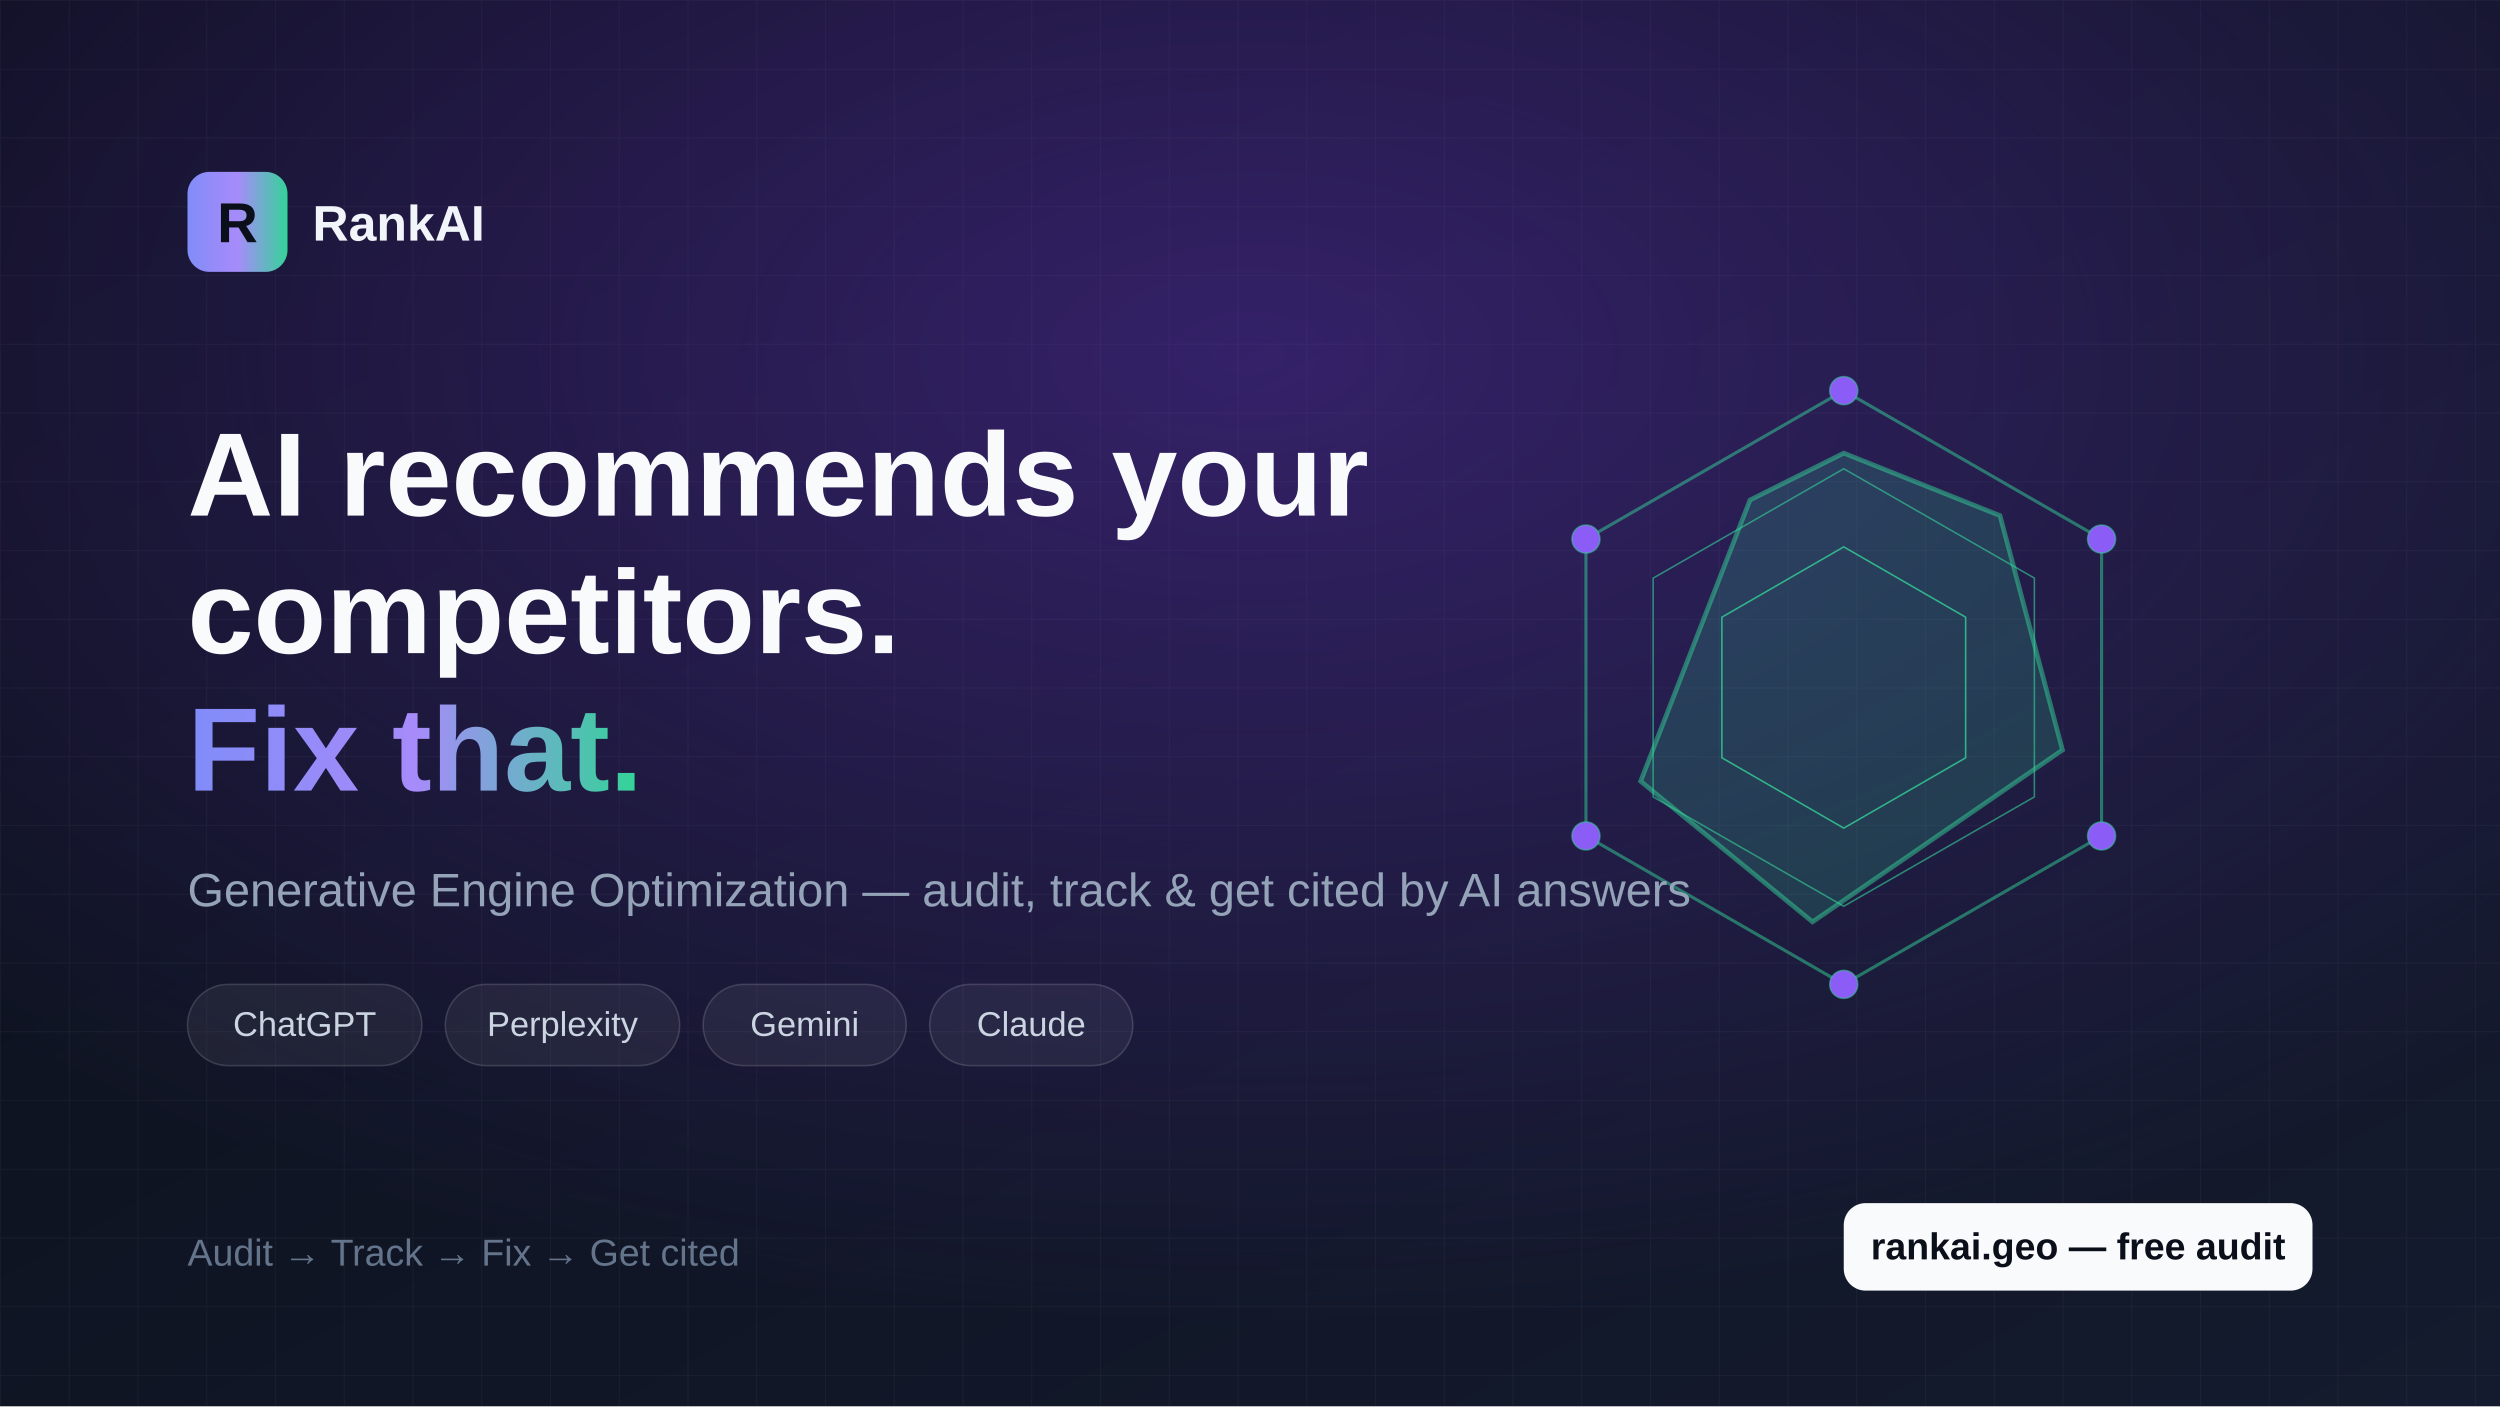
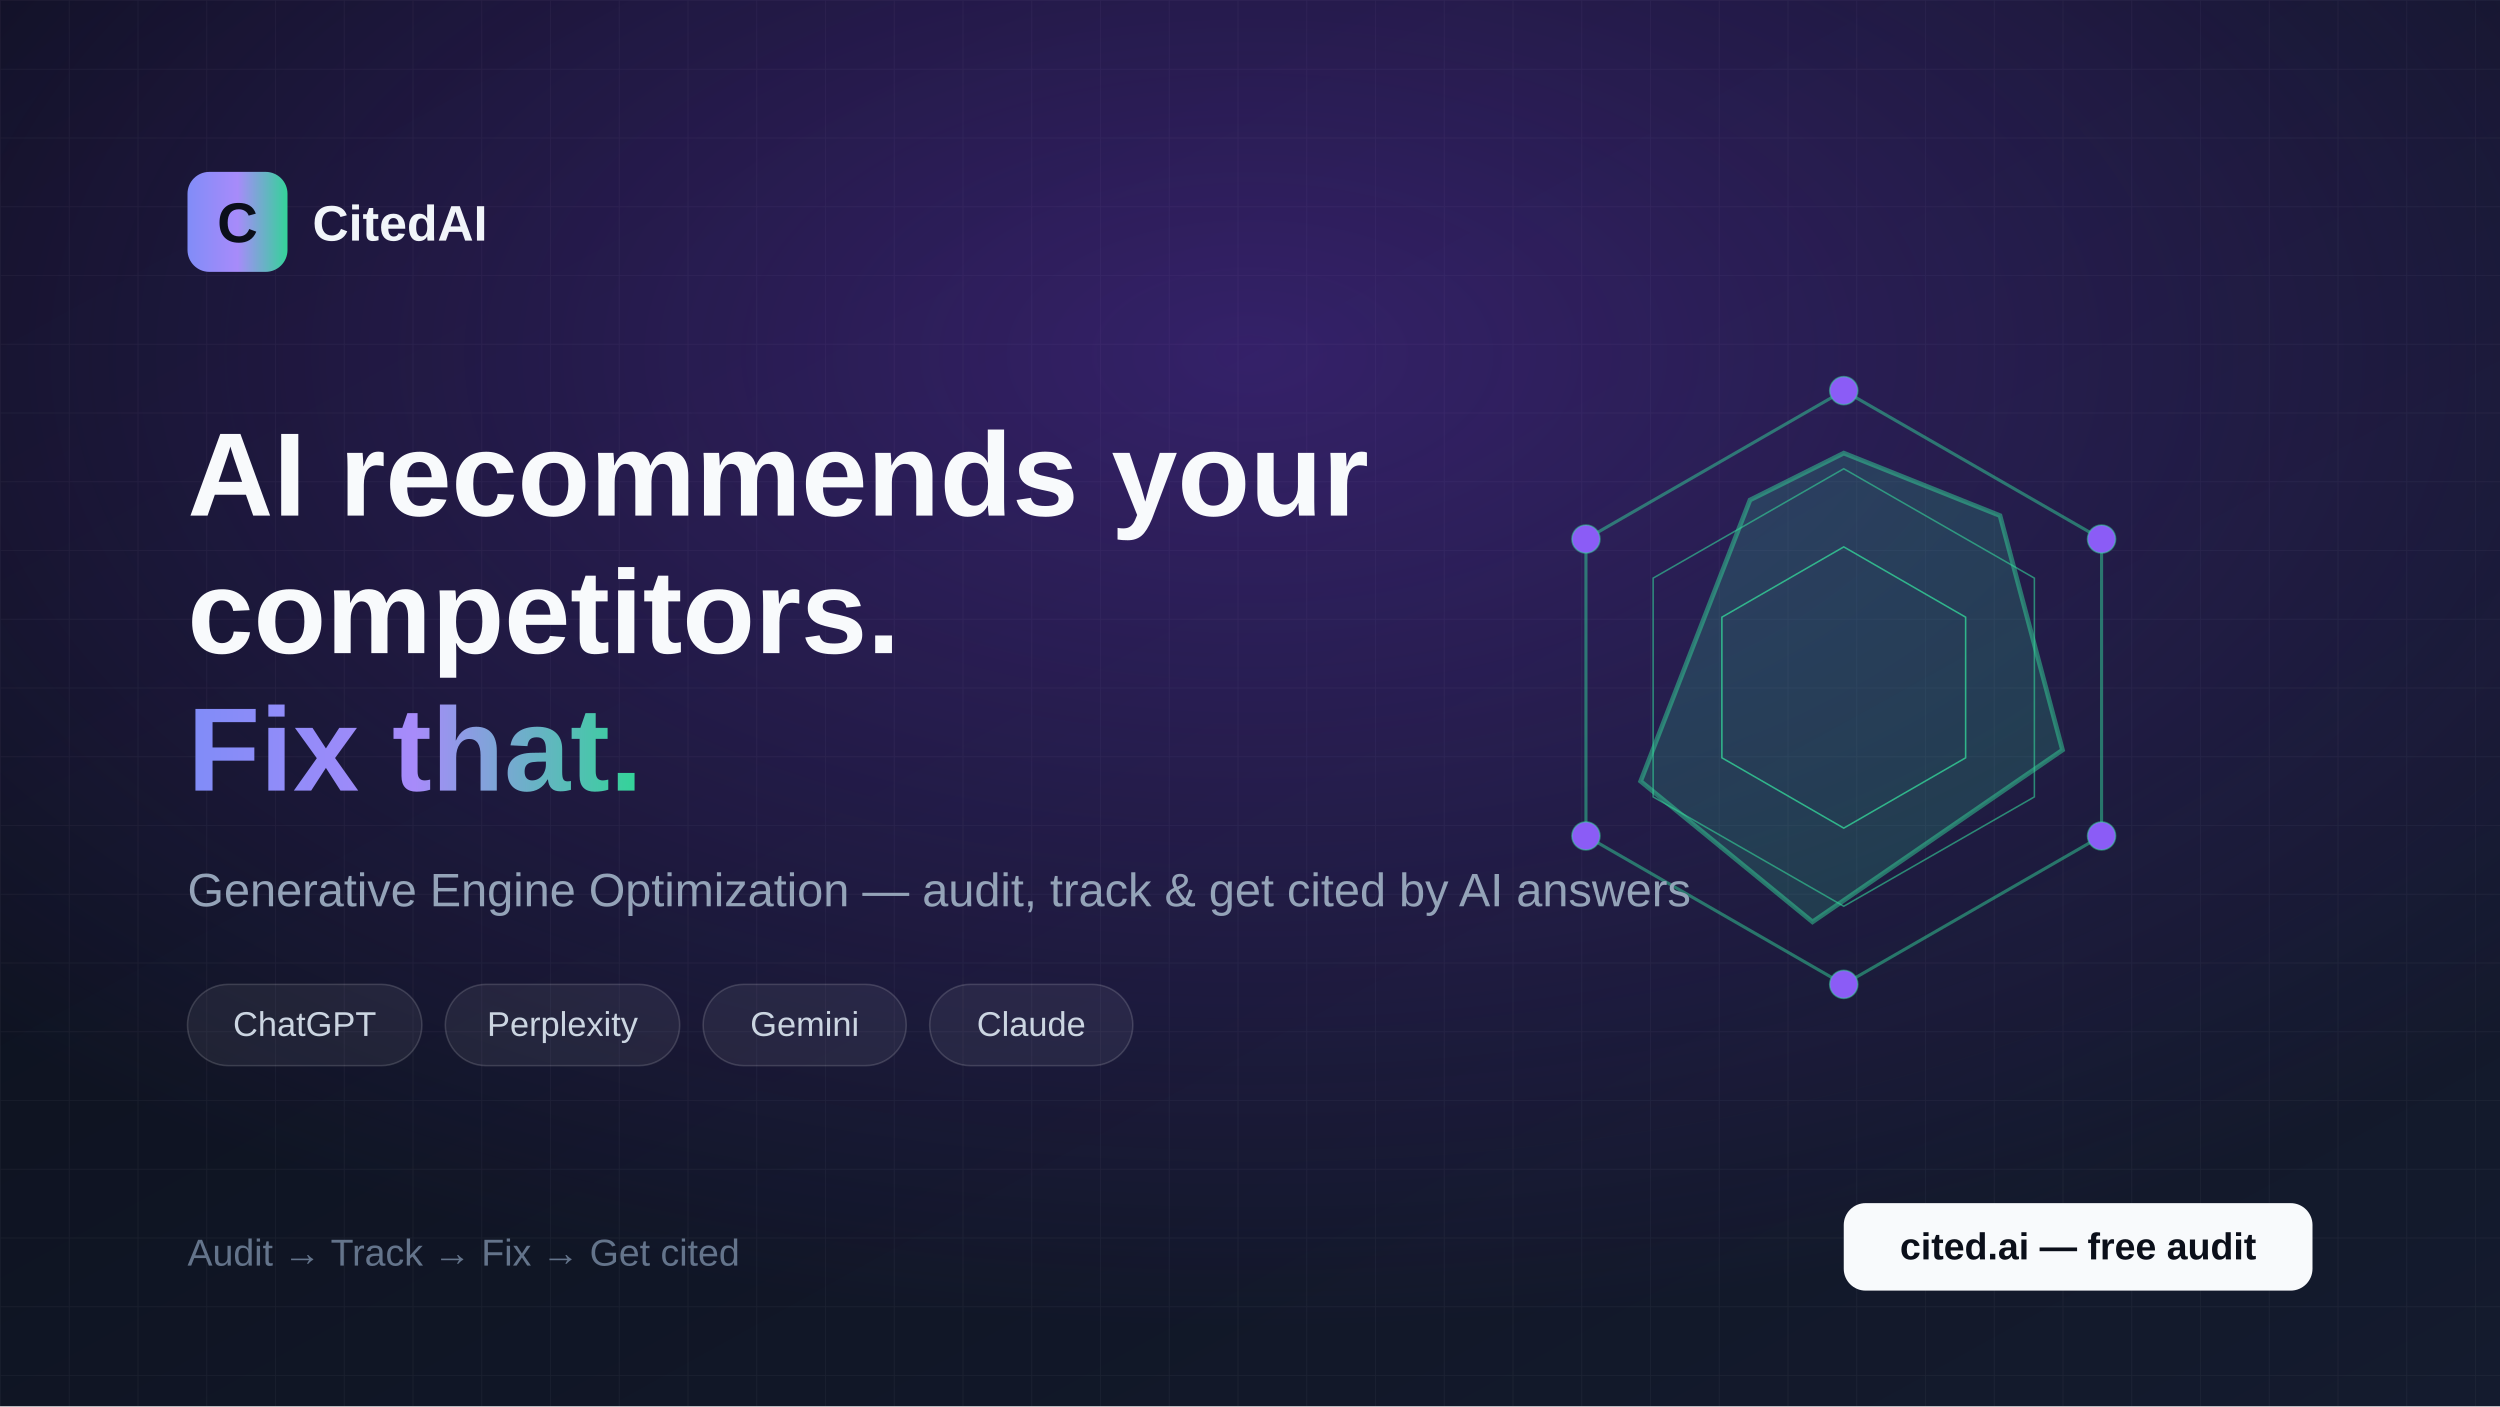
<svg xmlns="http://www.w3.org/2000/svg" width="1600" height="900" viewBox="0 0 1600 900">
  <defs>
    <linearGradient id="bg" x1="0" y1="0" x2="1" y2="1">
      <stop offset="0" stop-color="#0B0F1A" />
      <stop offset="1" stop-color="#141B2E" />
    </linearGradient>
    <linearGradient id="accent" x1="0" y1="0" x2="1" y2="0">
      <stop offset="0" stop-color="#818CF8" />
      <stop offset="0.5" stop-color="#A78BFA" />
      <stop offset="1" stop-color="#34D399" />
    </linearGradient>
    <radialGradient id="glow" cx="0.5" cy="0.25" r="0.7">
      <stop offset="0" stop-color="#7C3AED" stop-opacity="0.35" />
      <stop offset="1" stop-color="#7C3AED" stop-opacity="0" />
    </radialGradient>
    <pattern id="grid" width="44" height="44" patternUnits="userSpaceOnUse">
      <path d="M44 0H0V44" fill="none" stroke="#FFFFFF" stroke-opacity="0.05" />
    </pattern>
  </defs>
  <rect width="1600" height="900" fill="url(#bg)" />
  <rect width="1600" height="900" fill="url(#grid)" />
  <rect width="1600" height="900" fill="url(#glow)" />
  <g transform="translate(1180,440)" fill="none" stroke="#34D399" stroke-opacity="0.5">
    <polygon points="0,-190 165,-95 165,95 0,190 -165,95 -165,-95" stroke-width="2" />
    <polygon points="0,-140 122,-70 122,70 0,140 -122,70 -122,-70" stroke-opacity="0.6" />
    <polygon points="0,-90 78,-45 78,45 0,90 -78,45 -78,-45" stroke-opacity="0.8" />
    <polygon points="0,-150 100,-110 140,40 -20,150 -130,60 -60,-120" fill="#34D399" fill-opacity="0.18" stroke="#34D399" stroke-width="3" />
    <circle cx="0" cy="-190" r="9" fill="#8B5CF6" />
    <circle cx="165" cy="-95" r="9" fill="#8B5CF6" />
    <circle cx="165" cy="95" r="9" fill="#8B5CF6" />
    <circle cx="0" cy="190" r="9" fill="#8B5CF6" />
    <circle cx="-165" cy="95" r="9" fill="#8B5CF6" />
    <circle cx="-165" cy="-95" r="9" fill="#8B5CF6" />
  </g>
  <g transform="translate(120,110)">
    <rect width="64" height="64" rx="14" fill="url(#accent)" />
-     <text x="32" y="45" text-anchor="middle" font-family="Arial, sans-serif" font-size="36" font-weight="bold" fill="#0B0F1A">R</text>
-     <text x="80" y="44" font-family="Arial, sans-serif" font-size="32" font-weight="bold" fill="#F1F5F9">RankAI</text>
+     <text x="32" y="45" text-anchor="middle" font-family="Arial, sans-serif" font-size="36" font-weight="bold" fill="#0B0F1A">C</text>
+     <text x="80" y="44" font-family="Arial, sans-serif" font-size="32" font-weight="bold" fill="#F1F5F9">CitedAI</text>
  </g>
  <text x="120" y="330" font-family="Arial, sans-serif" font-size="76" font-weight="800" fill="#F8FAFC">AI recommends your</text>
  <text x="120" y="418" font-family="Arial, sans-serif" font-size="76" font-weight="800" fill="#F8FAFC">competitors.</text>
  <text x="120" y="506" font-family="Arial, sans-serif" font-size="76" font-weight="800" fill="url(#accent)">Fix that.</text>
  <text x="120" y="580" font-family="Arial, sans-serif" font-size="30" fill="#94A3B8">Generative Engine Optimization — audit, track &amp; get cited by AI answers</text>
  <g font-family="Arial, sans-serif" font-size="22" fill="#CBD5E1">
    <rect x="120" y="630" width="150" height="52" rx="26" fill="#FFFFFF" fill-opacity="0.06" stroke="#FFFFFF" stroke-opacity="0.15" />
    <text x="195" y="663" text-anchor="middle">ChatGPT</text>
    <rect x="285" y="630" width="150" height="52" rx="26" fill="#FFFFFF" fill-opacity="0.06" stroke="#FFFFFF" stroke-opacity="0.15" />
    <text x="360" y="663" text-anchor="middle">Perplexity</text>
    <rect x="450" y="630" width="130" height="52" rx="26" fill="#FFFFFF" fill-opacity="0.06" stroke="#FFFFFF" stroke-opacity="0.15" />
    <text x="515" y="663" text-anchor="middle">Gemini</text>
    <rect x="595" y="630" width="130" height="52" rx="26" fill="#FFFFFF" fill-opacity="0.06" stroke="#FFFFFF" stroke-opacity="0.15" />
    <text x="660" y="663" text-anchor="middle">Claude</text>
  </g>
  <text x="120" y="810" font-family="Arial, sans-serif" font-size="24" fill="#64748B">Audit → Track → Fix → Get cited</text>
  <rect x="1180" y="770" width="300" height="56" rx="14" fill="#F8FAFC" />
-   <text x="1330" y="806" text-anchor="middle" font-family="Arial, sans-serif" font-size="24" font-weight="bold" fill="#0B0F1A">rankai.geo — free audit</text>
+   <text x="1330" y="806" text-anchor="middle" font-family="Arial, sans-serif" font-size="24" font-weight="bold" fill="#0B0F1A">cited.ai — free audit</text>
</svg>
